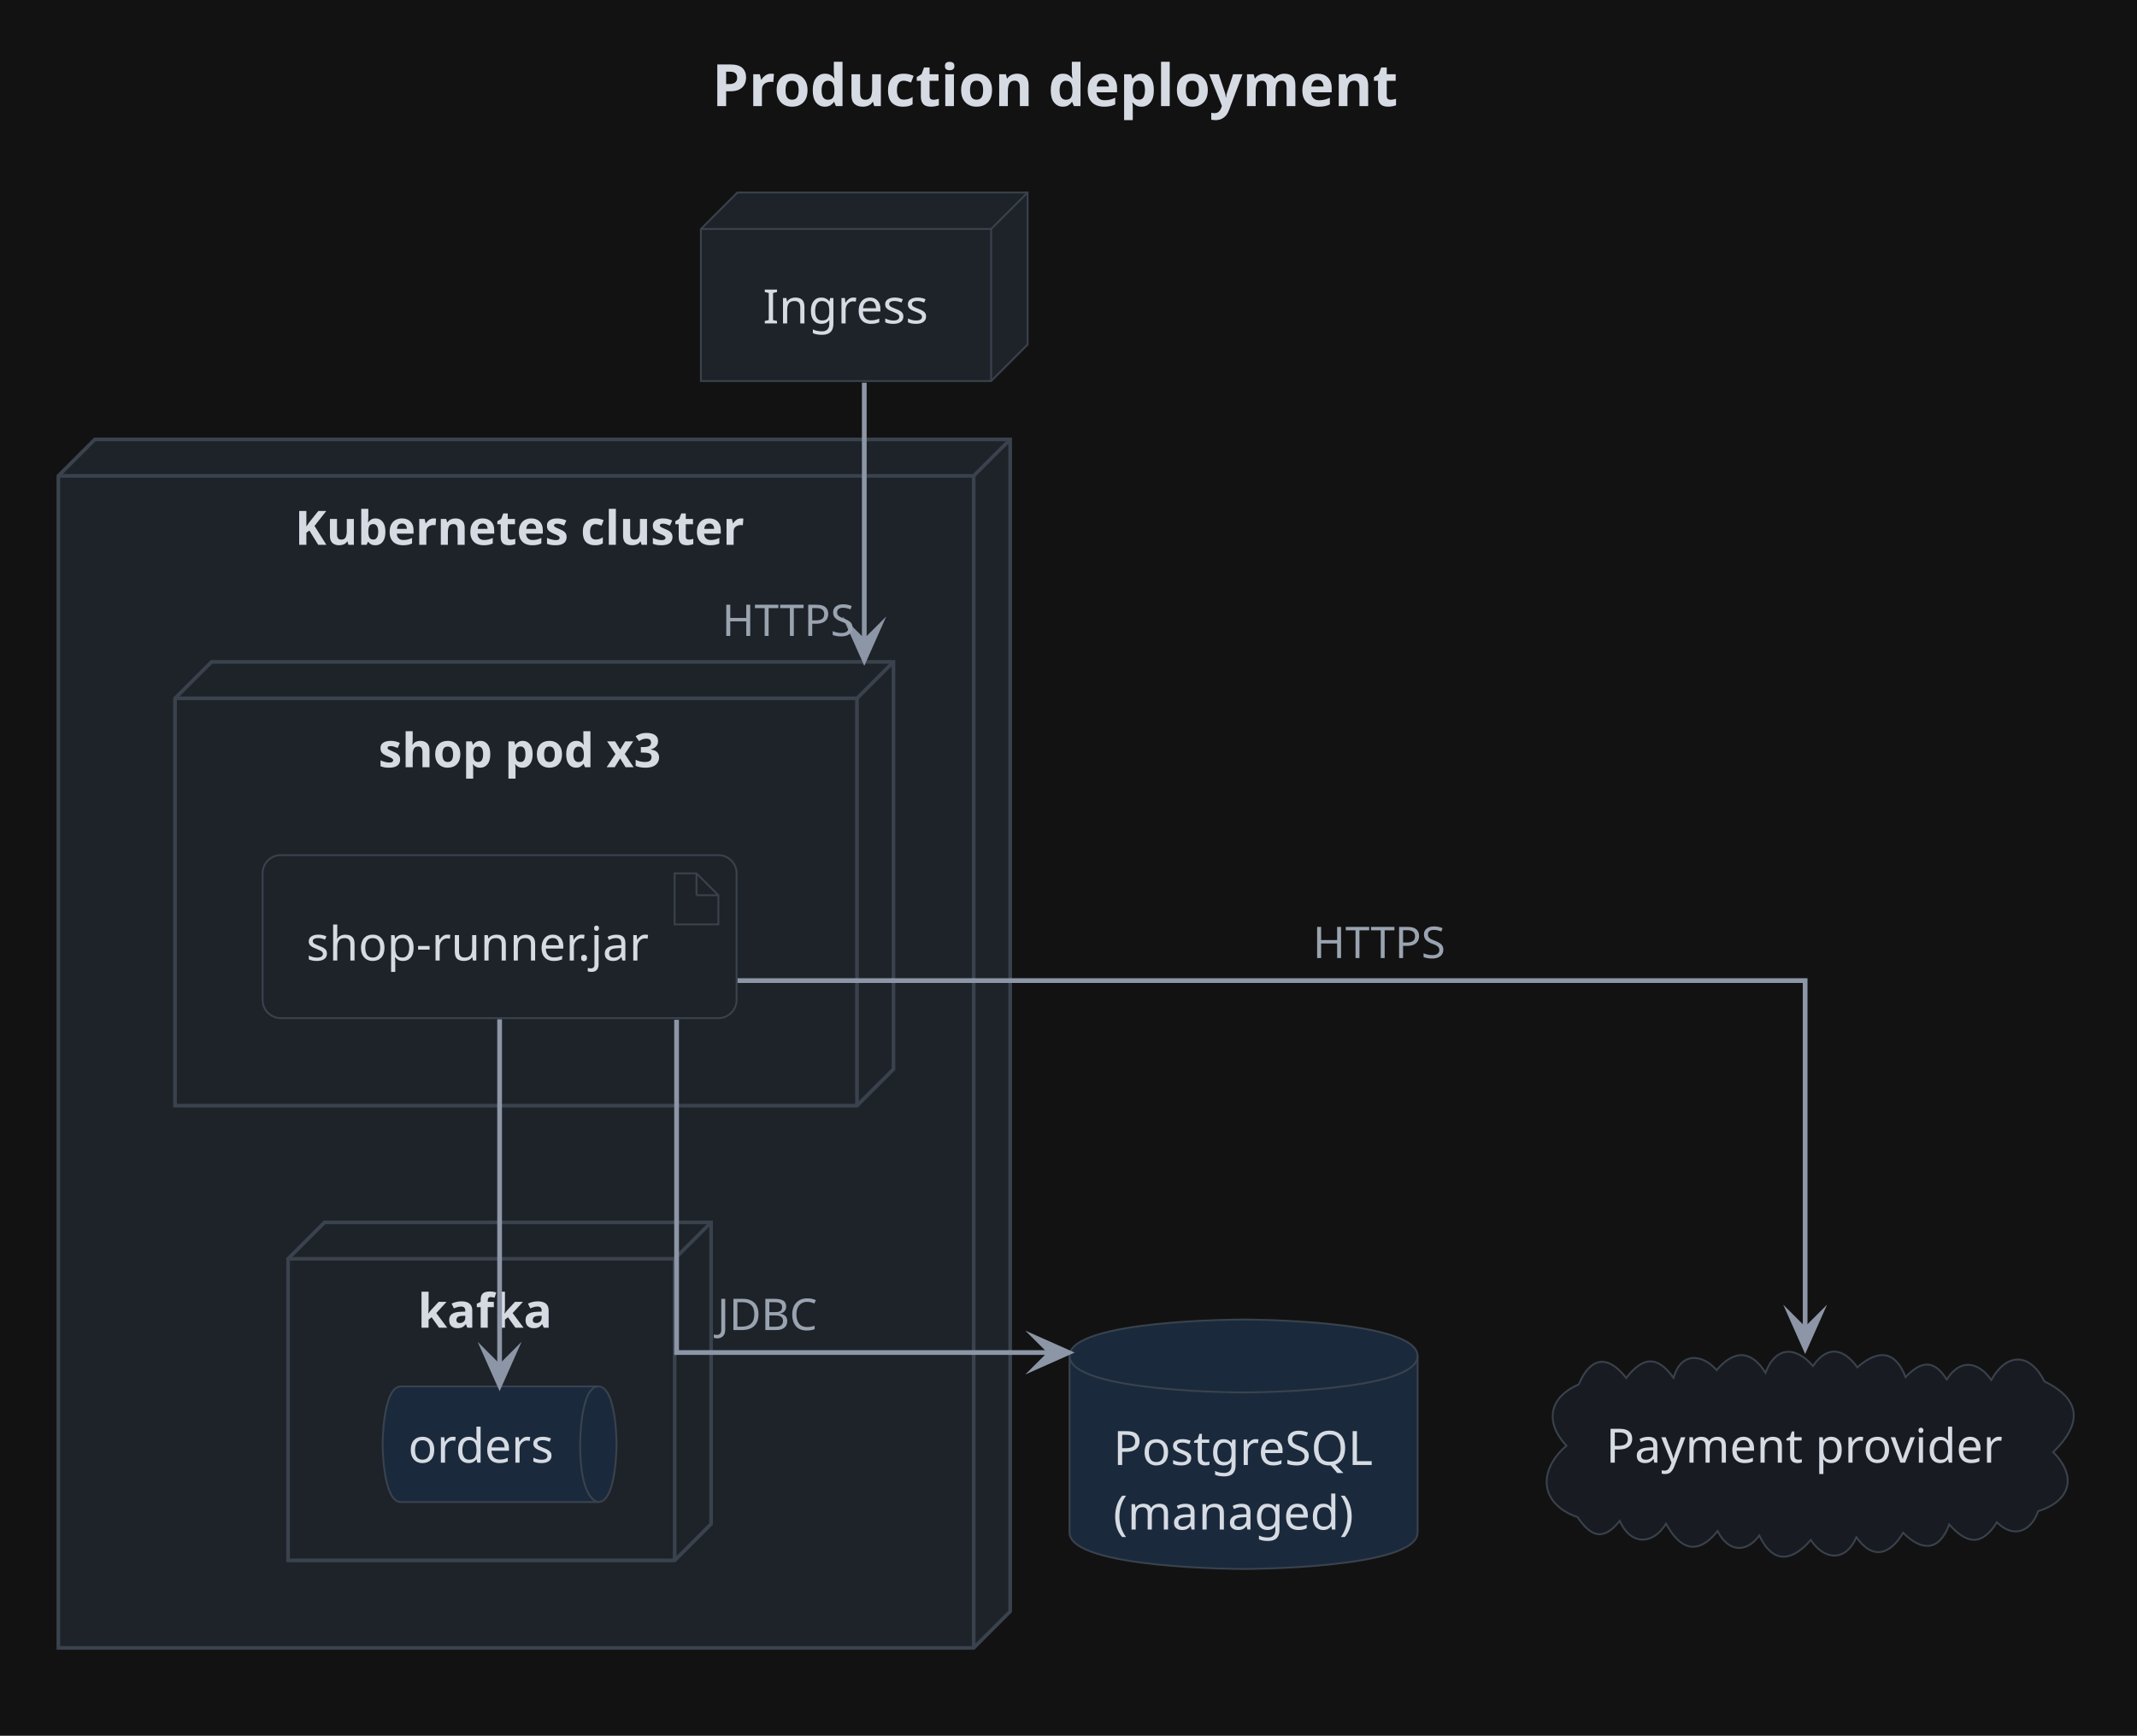
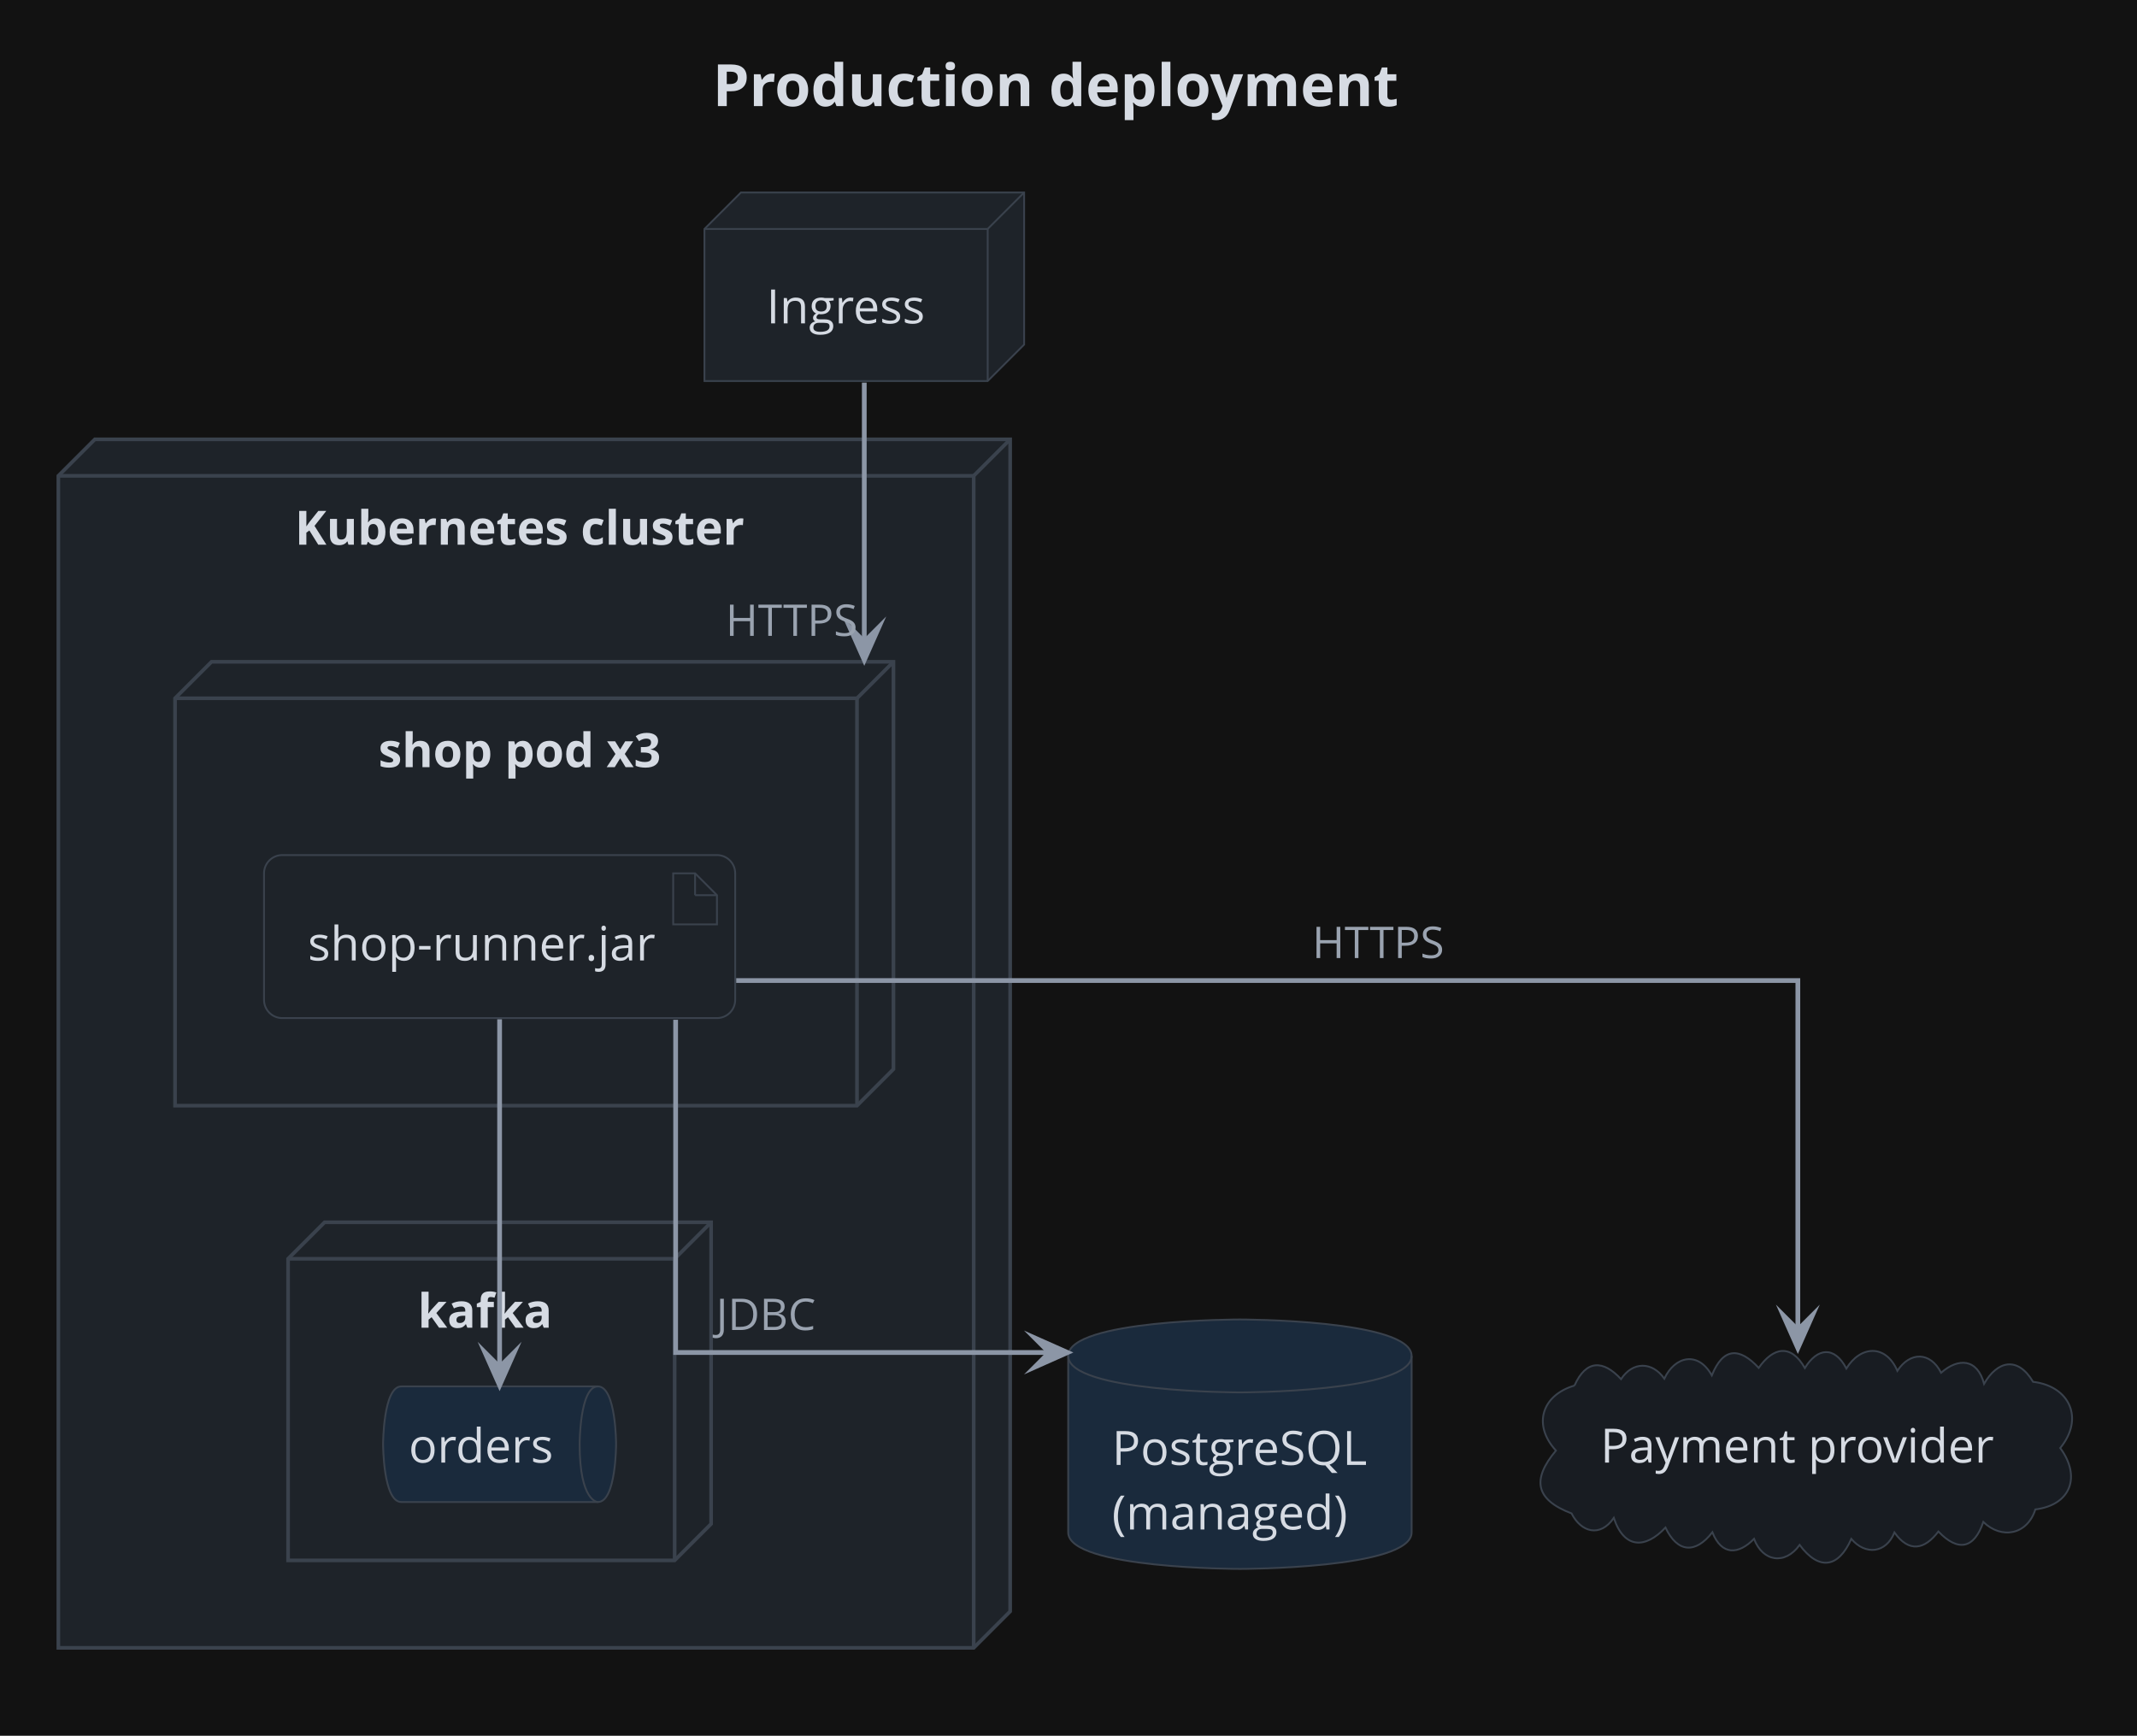
<svg xmlns="http://www.w3.org/2000/svg" version="1.1" data-diagram-type="DESCRIPTION" style="width:586px;height:476px;background:#121212;" width="586px" height="476px" viewBox="0 0 586 476" zoomAndPan="magnify" preserveAspectRatio="none" contentStyleType="text/css">
  <defs />
  <g font-family="sans-serif" lengthAdjust="spacing">
    <rect x="0" y="0" width="586" height="476" fill="#121212" style="stroke:none;" />
    <g class="title" data-source-line="2">
-       <text x="195.256" y="29.104" fill="#D6DBE3" font-size="16" textLength="188.704" font-weight="700" font-family="'Noto Sans'">Production deployment</text>
+       <text x="195.428" y="29.102" fill="#D6DBE3" font-size="16" textLength="188.711" font-weight="700" font-family="'Open Sans'">Production deployment</text>
    </g>
    <g class="cluster" data-qualified-name="K8s" id="ent0001" data-source-line="4">
-       <polygon points="16,130.502,26,120.502,277,120.502,277,441.912,267,451.912,16,451.912,16,130.502" fill="#1E2329" style="stroke:#3A424D;stroke-width:1;stroke-linejoin:miter;stroke-miterlimit:10;" />
-       <line x1="267" y1="130.502" x2="277" y2="120.502" style="stroke:#3A424D;stroke-width:1;" />
-       <line x1="16" y1="130.502" x2="267" y2="130.502" style="stroke:#3A424D;stroke-width:1;" />
-       <line x1="267" y1="130.502" x2="267" y2="451.912" style="stroke:#3A424D;stroke-width:1;" />
-       <text x="80.873" y="149.399" fill="#D6DBE3" font-size="13" textLength="123.253" font-weight="700" font-family="'Noto Sans'">Kubernetes cluster</text>
+       <polygon points="16,130.489,26,120.489,277,120.489,277,441.899,267,451.899,16,451.899,16,130.489" fill="#1E2329" style="stroke:#3A424D;stroke-width:1;stroke-linejoin:miter;stroke-miterlimit:10;" />
+       <line x1="267" y1="130.489" x2="277" y2="120.489" style="stroke:#3A424D;stroke-width:1;" />
+       <line x1="16" y1="130.489" x2="267" y2="130.489" style="stroke:#3A424D;stroke-width:1;" />
+       <line x1="267" y1="130.489" x2="267" y2="451.899" style="stroke:#3A424D;stroke-width:1;" />
+       <text x="80.871" y="149.384" fill="#D6DBE3" font-size="13" textLength="123.259" font-weight="700" font-family="'Open Sans'">Kubernetes cluster</text>
    </g>
    <g class="cluster" data-qualified-name="K8s.Pod" id="ent0002" data-source-line="5">
-       <polygon points="48,191.502,58,181.502,245,181.502,245,293.202,235,303.202,48,303.202,48,191.502" fill="#1E2329" style="stroke:#3A424D;stroke-width:1;stroke-linejoin:miter;stroke-miterlimit:10;" />
-       <line x1="235" y1="191.502" x2="245" y2="181.502" style="stroke:#3A424D;stroke-width:1;" />
-       <line x1="48" y1="191.502" x2="235" y2="191.502" style="stroke:#3A424D;stroke-width:1;" />
-       <line x1="235" y1="191.502" x2="235" y2="303.202" style="stroke:#3A424D;stroke-width:1;" />
-       <text x="103.753" y="210.399" fill="#D6DBE3" font-size="13" textLength="77.493" font-weight="700" font-family="'Noto Sans'">shop pod x3</text>
+       <polygon points="48,191.489,58,181.489,245,181.489,245,293.199,235,303.199,48,303.199,48,191.489" fill="#1E2329" style="stroke:#3A424D;stroke-width:1;stroke-linejoin:miter;stroke-miterlimit:10;" />
+       <line x1="235" y1="191.489" x2="245" y2="181.489" style="stroke:#3A424D;stroke-width:1;" />
+       <line x1="48" y1="191.489" x2="235" y2="191.489" style="stroke:#3A424D;stroke-width:1;" />
+       <line x1="235" y1="191.489" x2="235" y2="303.199" style="stroke:#3A424D;stroke-width:1;" />
+       <text x="103.757" y="210.384" fill="#D6DBE3" font-size="13" textLength="77.486" font-weight="700" font-family="'Open Sans'">shop pod x3</text>
    </g>
    <g class="cluster" data-qualified-name="K8s.KafkaNode" id="ent0004" data-source-line="8">
-       <polygon points="79,345.202,89,335.202,195,335.202,195,417.912,185,427.912,79,427.912,79,345.202" fill="#1E2329" style="stroke:#3A424D;stroke-width:1;stroke-linejoin:miter;stroke-miterlimit:10;" />
-       <line x1="185" y1="345.202" x2="195" y2="335.202" style="stroke:#3A424D;stroke-width:1;" />
-       <line x1="79" y1="345.202" x2="185" y2="345.202" style="stroke:#3A424D;stroke-width:1;" />
-       <line x1="185" y1="345.202" x2="185" y2="427.912" style="stroke:#3A424D;stroke-width:1;" />
-       <text x="114.572" y="364.099" fill="#D6DBE3" font-size="13" textLength="36.855" font-weight="700" font-family="'Noto Sans'">kafka</text>
+       <polygon points="79,345.199,89,335.199,195,335.199,195,417.899,185,427.899,79,427.899,79,345.199" fill="#1E2329" style="stroke:#3A424D;stroke-width:1;stroke-linejoin:miter;stroke-miterlimit:10;" />
+       <line x1="185" y1="345.199" x2="195" y2="335.199" style="stroke:#3A424D;stroke-width:1;" />
+       <line x1="79" y1="345.199" x2="185" y2="345.199" style="stroke:#3A424D;stroke-width:1;" />
+       <line x1="185" y1="345.199" x2="185" y2="427.899" style="stroke:#3A424D;stroke-width:1;" />
+       <text x="114.57" y="364.094" fill="#D6DBE3" font-size="13" textLength="36.861" font-weight="700" font-family="'Open Sans'">kafka</text>
    </g>
    <g class="entity" data-qualified-name="K8s.Pod.Jar" id="ent0003" data-source-line="6">
-       <rect x="72.01" y="234.502" width="129.979" height="44.706" fill="#1E2329" style="stroke:#3A424D;stroke-width:0.5;" rx="5" ry="5" />
-       <polygon points="184.989,239.502,184.989,253.502,196.989,253.502,196.989,245.502,190.989,239.502,184.989,239.502" fill="#1E2329" style="stroke:#3A424D;stroke-width:0.5;stroke-linejoin:miter;stroke-miterlimit:10;" />
-       <line x1="190.989" y1="239.502" x2="190.989" y2="245.502" style="stroke:#3A424D;stroke-width:0.5;" />
-       <line x1="196.989" y1="245.502" x2="190.989" y2="245.502" style="stroke:#3A424D;stroke-width:0.5;" />
-       <text x="84.01" y="263.399" fill="#D6DBE3" font-size="13" textLength="95.979" font-family="'Noto Sans'">shop-runner.jar</text>
+       <rect x="72.4" y="234.489" width="129.202" height="44.704" fill="#1E2329" style="stroke:#3A424D;stroke-width:0.5;" rx="5" ry="5" />
+       <polygon points="184.602,239.489,184.602,253.489,196.602,253.489,196.602,245.489,190.602,239.489,184.602,239.489" fill="#1E2329" style="stroke:#3A424D;stroke-width:0.5;stroke-linejoin:miter;stroke-miterlimit:10;" />
+       <line x1="190.602" y1="239.489" x2="190.602" y2="245.489" style="stroke:#3A424D;stroke-width:0.5;" />
+       <line x1="196.602" y1="245.489" x2="190.602" y2="245.489" style="stroke:#3A424D;stroke-width:0.5;" />
+       <text x="84.4" y="263.384" fill="#D6DBE3" font-size="13" textLength="95.202" font-family="'Open Sans'">shop-runner.jar</text>
    </g>
    <g class="entity" data-qualified-name="K8s.KafkaNode.Topic" id="ent0005" data-source-line="9">
-       <path d="M109.92,380.202 L164.077,380.202 C169.077,380.202 169.077,396.055 169.077,396.055 C169.077,396.055 169.077,411.908 164.077,411.908 L109.92,411.908 C104.92,411.908 104.92,396.055 104.92,396.055 C104.92,396.055 104.92,380.202 109.92,380.202" style="stroke:#3A424D;stroke-width:0.5;" fill="#1A2A3C" />
-       <path d="M164.077,380.202 C159.077,380.202 159.077,396.055 159.077,396.055 C159.077,411.908 164.077,411.908 164.077,411.908" style="stroke:#3A424D;stroke-width:0.5;" fill="none" />
-       <text x="111.92" y="401.099" fill="#D6DBE3" font-size="13" textLength="40.157" font-family="'Noto Sans'">orders</text>
+       <path d="M110.05,380.199 L163.945,380.199 C168.945,380.199 168.945,396.051 168.945,396.051 C168.945,396.051 168.945,411.903 163.945,411.903 L110.05,411.903 C105.05,411.903 105.05,396.051 105.05,396.051 C105.05,396.051 105.05,380.199 110.05,380.199" style="stroke:#3A424D;stroke-width:0.5;" fill="#1A2A3C" />
+       <path d="M163.945,380.199 C158.945,380.199 158.945,396.051 158.945,396.051 C158.945,411.903 163.945,411.903 163.945,411.903" style="stroke:#3A424D;stroke-width:0.5;" fill="none" />
+       <text x="112.05" y="401.094" fill="#D6DBE3" font-size="13" textLength="39.895" font-family="'Open Sans'">orders</text>
    </g>
    <g class="entity" data-qualified-name="DB" id="ent0006" data-source-line="12">
-       <path d="M293.28,371.852 C293.28,361.852 341.004,361.852 341.004,361.852 C341.004,361.852 388.728,361.852 388.728,371.852 L388.728,420.264 C388.728,430.264 341.004,430.264 341.004,430.264 C341.004,430.264 293.28,430.264 293.28,420.264 L293.28,371.852" style="stroke:#3A424D;stroke-width:0.5;" fill="#1A2A3C" />
-       <path d="M293.28,371.852 C293.28,381.852 341.004,381.852 341.004,381.852 C341.004,381.852 388.728,381.852 388.728,371.852" style="stroke:#3A424D;stroke-width:0.5;" fill="none" />
-       <text x="305.28" y="401.749" fill="#D6DBE3" font-size="13" textLength="71.448" font-family="'Noto Sans'">PostgreSQL</text>
-       <text x="305.28" y="419.455" fill="#D6DBE3" font-size="13" textLength="65.897" font-family="'Noto Sans'">(managed)</text>
+       <path d="M292.92,371.839 C292.92,361.839 340.003,361.839 340.003,361.839 C340.003,361.839 387.087,361.839 387.087,371.839 L387.087,420.246 C387.087,430.246 340.003,430.246 340.003,430.246 C340.003,430.246 292.92,430.246 292.92,420.246 L292.92,371.839" style="stroke:#3A424D;stroke-width:0.5;" fill="#1A2A3C" />
+       <path d="M292.92,371.839 C292.92,381.839 340.003,381.839 340.003,381.839 C340.003,381.839 387.087,381.839 387.087,371.839" style="stroke:#3A424D;stroke-width:0.5;" fill="none" />
+       <text x="304.92" y="401.734" fill="#D6DBE3" font-size="13" textLength="70.167" font-family="'Open Sans'">PostgreSQL</text>
+       <text x="304.92" y="419.438" fill="#D6DBE3" font-size="13" textLength="64.435" font-family="'Open Sans'">(managed)</text>
    </g>
    <g class="entity" data-qualified-name="Pay" id="ent0007" data-source-line="13">
-       <path d="M432.934,379.64 C436.074,372.111 440.896,371.383 445.935,377.879 C450.425,372.123 454.375,371.526 458.901,377.84 C460.872,370.815 466.669,371.106 470.719,375.73 C475.357,370.241 480.14,370.01 484.124,376.464 C486.94,369.061 492.465,369.171 497.128,374.59 C501.211,368.763 505.566,369.804 509.316,374.96 C514.781,370.176 519.594,370.035 522.548,377.642 C526.674,373.259 530.28,372.631 533.822,378.297 C537.534,372.492 542.456,373.343 546.05,378.428 C550.372,370.728 556.73,371.05 560.625,378.829 C571.217,384.027 570.625,390.796 563.012,398.233 C569.732,404.933 567.7,411.656 558.904,414.416 C556.994,419.904 552.208,422.064 547.581,417.468 C543.386,424.164 539.241,423.379 534.512,418.049 C531.738,425.543 526.921,425.425 521.873,420.332 C518.422,426.143 513.681,428.064 509.048,421.563 C506.099,428.383 500.244,427.912 496.555,422.307 C491.544,428.087 486.245,429.163 482.427,421.09 C478.655,426.254 473.643,425.311 471.01,419.864 C465.316,426.86 460.575,424.715 456.863,417.842 C453.146,423.846 447.111,423.74 444.156,417.078 C439.594,422.78 436.207,421.368 432.608,416.066 C421.941,412.324 421.803,403.107 429.532,396.476 C423.563,390.04 424.678,383.201 432.934,379.64" style="stroke:#3A424D;stroke-width:0.5;" fill="#181C22" />
-       <text x="440.37" y="401.099" fill="#D6DBE3" font-size="13" textLength="109.265" font-family="'Noto Sans'">Payment provider</text>
+       <path d="M431.749,379.964 C434.928,372.828 439.619,372.897 444.514,378.203 C447.725,373.303 453.069,373.347 456.387,378.072 C459.261,371.905 465.641,370.392 469.405,377.176 C472.53,369.457 476.991,369.427 482.266,375.113 C486.191,369.505 491.044,368.353 494.923,375.161 C498.326,369.613 503.036,369.013 506.303,375.292 C510.139,369.025 517.076,368.477 520.289,375.927 C523.739,370.637 529.321,370.621 532.286,376.451 C537.006,372.31 542.201,372.513 544.067,379.478 C547.722,373.124 553.301,371.858 557.497,378.936 C567.593,380.142 571.567,389.031 564.946,397.094 C570.579,404.7 568.101,412.652 558.125,413.936 C555.926,420.883 548.893,422.226 543.856,417.366 C541.329,424.856 536.835,425.54 531.537,419.983 C527.779,424.966 523.475,425.876 519.484,420.248 C517.173,426.018 511.505,426.538 507.657,422.015 C504.125,430.012 498.783,430.799 493.487,423.667 C489.517,429.245 483.371,428.314 480.982,422.003 C476.717,426.366 472.116,426.632 469.56,420.195 C464.962,426.135 460.001,425.88 456.698,418.906 C451.195,424.796 445.339,424.776 442.532,416.256 C438.8,421.71 433.549,420.198 430.945,415.026 C420.96,411.232 420.03,405.712 426.663,397.789 C420.201,390.759 422.799,382.596 431.749,379.964" style="stroke:#3A424D;stroke-width:0.5;" fill="#181C22" />
+       <text x="438.85" y="401.094" fill="#D6DBE3" font-size="13" textLength="108.304" font-family="'Open Sans'">Payment provider</text>
    </g>
    <g class="entity" data-qualified-name="Ingress" id="ent0008" data-source-line="14">
-       <polygon points="192.2,62.792,202.2,52.792,281.791,52.792,281.791,94.498,271.791,104.498,192.2,104.498,192.2,62.792" fill="#1E2329" style="stroke:#3A424D;stroke-width:0.5;stroke-linejoin:miter;stroke-miterlimit:10;" />
-       <line x1="271.791" y1="62.792" x2="281.791" y2="52.792" style="stroke:#3A424D;stroke-width:0.5;" />
-       <line x1="192.2" y1="62.792" x2="271.791" y2="62.792" style="stroke:#3A424D;stroke-width:0.5;" />
-       <line x1="271.791" y1="62.792" x2="271.791" y2="104.498" style="stroke:#3A424D;stroke-width:0.5;" />
-       <text x="209.2" y="88.689" fill="#D6DBE3" font-size="13" textLength="45.591" font-family="'Noto Sans'">Ingress</text>
+       <polygon points="193.17,62.789,203.17,52.789,280.836,52.789,280.836,94.493,270.836,104.493,193.17,104.493,193.17,62.789" fill="#1E2329" style="stroke:#3A424D;stroke-width:0.5;stroke-linejoin:miter;stroke-miterlimit:10;" />
+       <line x1="270.836" y1="62.789" x2="280.836" y2="52.789" style="stroke:#3A424D;stroke-width:0.5;" />
+       <line x1="193.17" y1="62.789" x2="270.836" y2="62.789" style="stroke:#3A424D;stroke-width:0.5;" />
+       <line x1="270.836" y1="62.789" x2="270.836" y2="104.493" style="stroke:#3A424D;stroke-width:0.5;" />
+       <text x="210.17" y="88.684" fill="#D6DBE3" font-size="13" textLength="43.666" font-family="'Open Sans'">Ingress</text>
    </g>
    <g class="link" data-entity-1="ent0008" data-entity-2="ent0002" id="lnk9" data-source-line="16" data-link-type="dependency">
-       <path d="M237,104.942 C237,116.755 237,131.563 237,147.268 C237,155.121 237,163.198 237,171.237 C237,173.247 237,175.254 237,177.255 C237,178.256 237,179.255 237,180.251 C237,180.5 237,175.749 237,175.998" style="stroke:#8C96A6;stroke-width:1.3;" fill="none" id="Ingress-to-Pod" />
-       <polygon points="237,180.998,241,171.998,237,175.998,233,171.998,237,180.998" fill="#8C96A6" style="stroke:#8C96A6;stroke-width:1.3;stroke-linejoin:miter;stroke-miterlimit:10;" />
-       <text x="198" y="174.4" fill="#9AA3B0" font-size="12" textLength="36.084" font-family="'Noto Sans'">HTTPS</text>
+       <path d="M237,104.939 C237,116.749 237,131.556 237,147.261 C237,155.113 237,163.19 237,171.23 C237,173.239 237,175.247 237,177.248 C237,178.248 237,179.247 237,180.244 C237,180.493 237,175.742 237,175.991" style="stroke:#8C96A6;stroke-width:1.3;" fill="none" id="Ingress-to-Pod" />
+       <polygon points="237,180.991,241,171.991,237,175.991,233,171.991,237,180.991" fill="#8C96A6" style="stroke:#8C96A6;stroke-width:1.3;stroke-linejoin:miter;stroke-miterlimit:10;" />
+       <text x="199" y="174.385" fill="#9AA3B0" font-size="12" textLength="35.865" font-family="'Open Sans'">HTTPS</text>
    </g>
    <g class="link" data-entity-1="ent0003" data-entity-2="ent0006" id="lnk10" data-source-line="17" data-link-type="dependency">
-       <path d="M185.53,279.662 C185.53,312.942 185.53,370.912 185.53,370.912 C185.53,370.912 242.41,370.912 288.09,370.912" style="stroke:#8C96A6;stroke-width:1.3;" fill="none" id="Jar-to-DB" />
-       <polygon points="293.09,370.912,284.09,366.912,288.09,370.912,284.09,374.912,293.09,370.912" fill="#8C96A6" style="stroke:#8C96A6;stroke-width:1.3;stroke-linejoin:miter;stroke-miterlimit:10;" />
-       <text x="196.68" y="364.74" fill="#9AA3B0" font-size="12" textLength="27.42" font-family="'Noto Sans'">JDBC</text>
+       <path d="M185.27,279.649 C185.27,312.939 185.27,370.899 185.27,370.899 C185.27,370.899 242.23,370.899 287.74,370.899" style="stroke:#8C96A6;stroke-width:1.3;" fill="none" id="Jar-to-DB" />
+       <polygon points="292.74,370.899,283.74,366.899,287.74,370.899,283.74,374.899,292.74,370.899" fill="#8C96A6" style="stroke:#8C96A6;stroke-width:1.3;stroke-linejoin:miter;stroke-miterlimit:10;" />
+       <text x="196.38" y="364.725" fill="#9AA3B0" font-size="12" textLength="27.24" font-family="'Open Sans'">JDBC</text>
    </g>
    <g class="link" data-entity-1="ent0003" data-entity-2="ent0005" id="lnk11" data-source-line="18" data-link-type="dependency">
-       <path d="M137,279.532 C137,307.722 137,350.162 137,374.912" style="stroke:#8C96A6;stroke-width:1.3;" fill="none" id="Jar-to-Topic" />
-       <polygon points="137,379.912,141,370.912,137,374.912,133,370.912,137,379.912" fill="#8C96A6" style="stroke:#8C96A6;stroke-width:1.3;stroke-linejoin:miter;stroke-miterlimit:10;" />
+       <path d="M137,279.519 C137,307.719 137,350.149 137,374.899" style="stroke:#8C96A6;stroke-width:1.3;" fill="none" id="Jar-to-Topic" />
+       <polygon points="137,379.899,141,370.899,137,374.899,133,370.899,137,379.899" fill="#8C96A6" style="stroke:#8C96A6;stroke-width:1.3;stroke-linejoin:miter;stroke-miterlimit:10;" />
    </g>
    <g class="link" data-entity-1="ent0003" data-entity-2="ent0007" id="lnk12" data-source-line="19" data-link-type="dependency">
-       <path d="M202.25,268.912 C305.51,268.912 495,268.912 495,268.912 C495,268.912 495,327.472 495,364.712" style="stroke:#8C96A6;stroke-width:1.3;" fill="none" id="Jar-to-Pay" />
-       <polygon points="495,369.712,499,360.712,495,364.712,491,360.712,495,369.712" fill="#8C96A6" style="stroke:#8C96A6;stroke-width:1.3;stroke-linejoin:miter;stroke-miterlimit:10;" />
-       <text x="360.02" y="262.74" fill="#9AA3B0" font-size="12" textLength="36.084" font-family="'Noto Sans'">HTTPS</text>
+       <path d="M201.88,268.899 C304.56,268.899 493,268.899 493,268.899 C493,268.899 493,327.459 493,364.699" style="stroke:#8C96A6;stroke-width:1.3;" fill="none" id="Jar-to-Pay" />
+       <polygon points="493,369.699,497,360.699,493,364.699,489,360.699,493,369.699" fill="#8C96A6" style="stroke:#8C96A6;stroke-width:1.3;stroke-linejoin:miter;stroke-miterlimit:10;" />
+       <text x="359.84" y="262.725" fill="#9AA3B0" font-size="12" textLength="35.865" font-family="'Open Sans'">HTTPS</text>
    </g>
  </g>
</svg>
